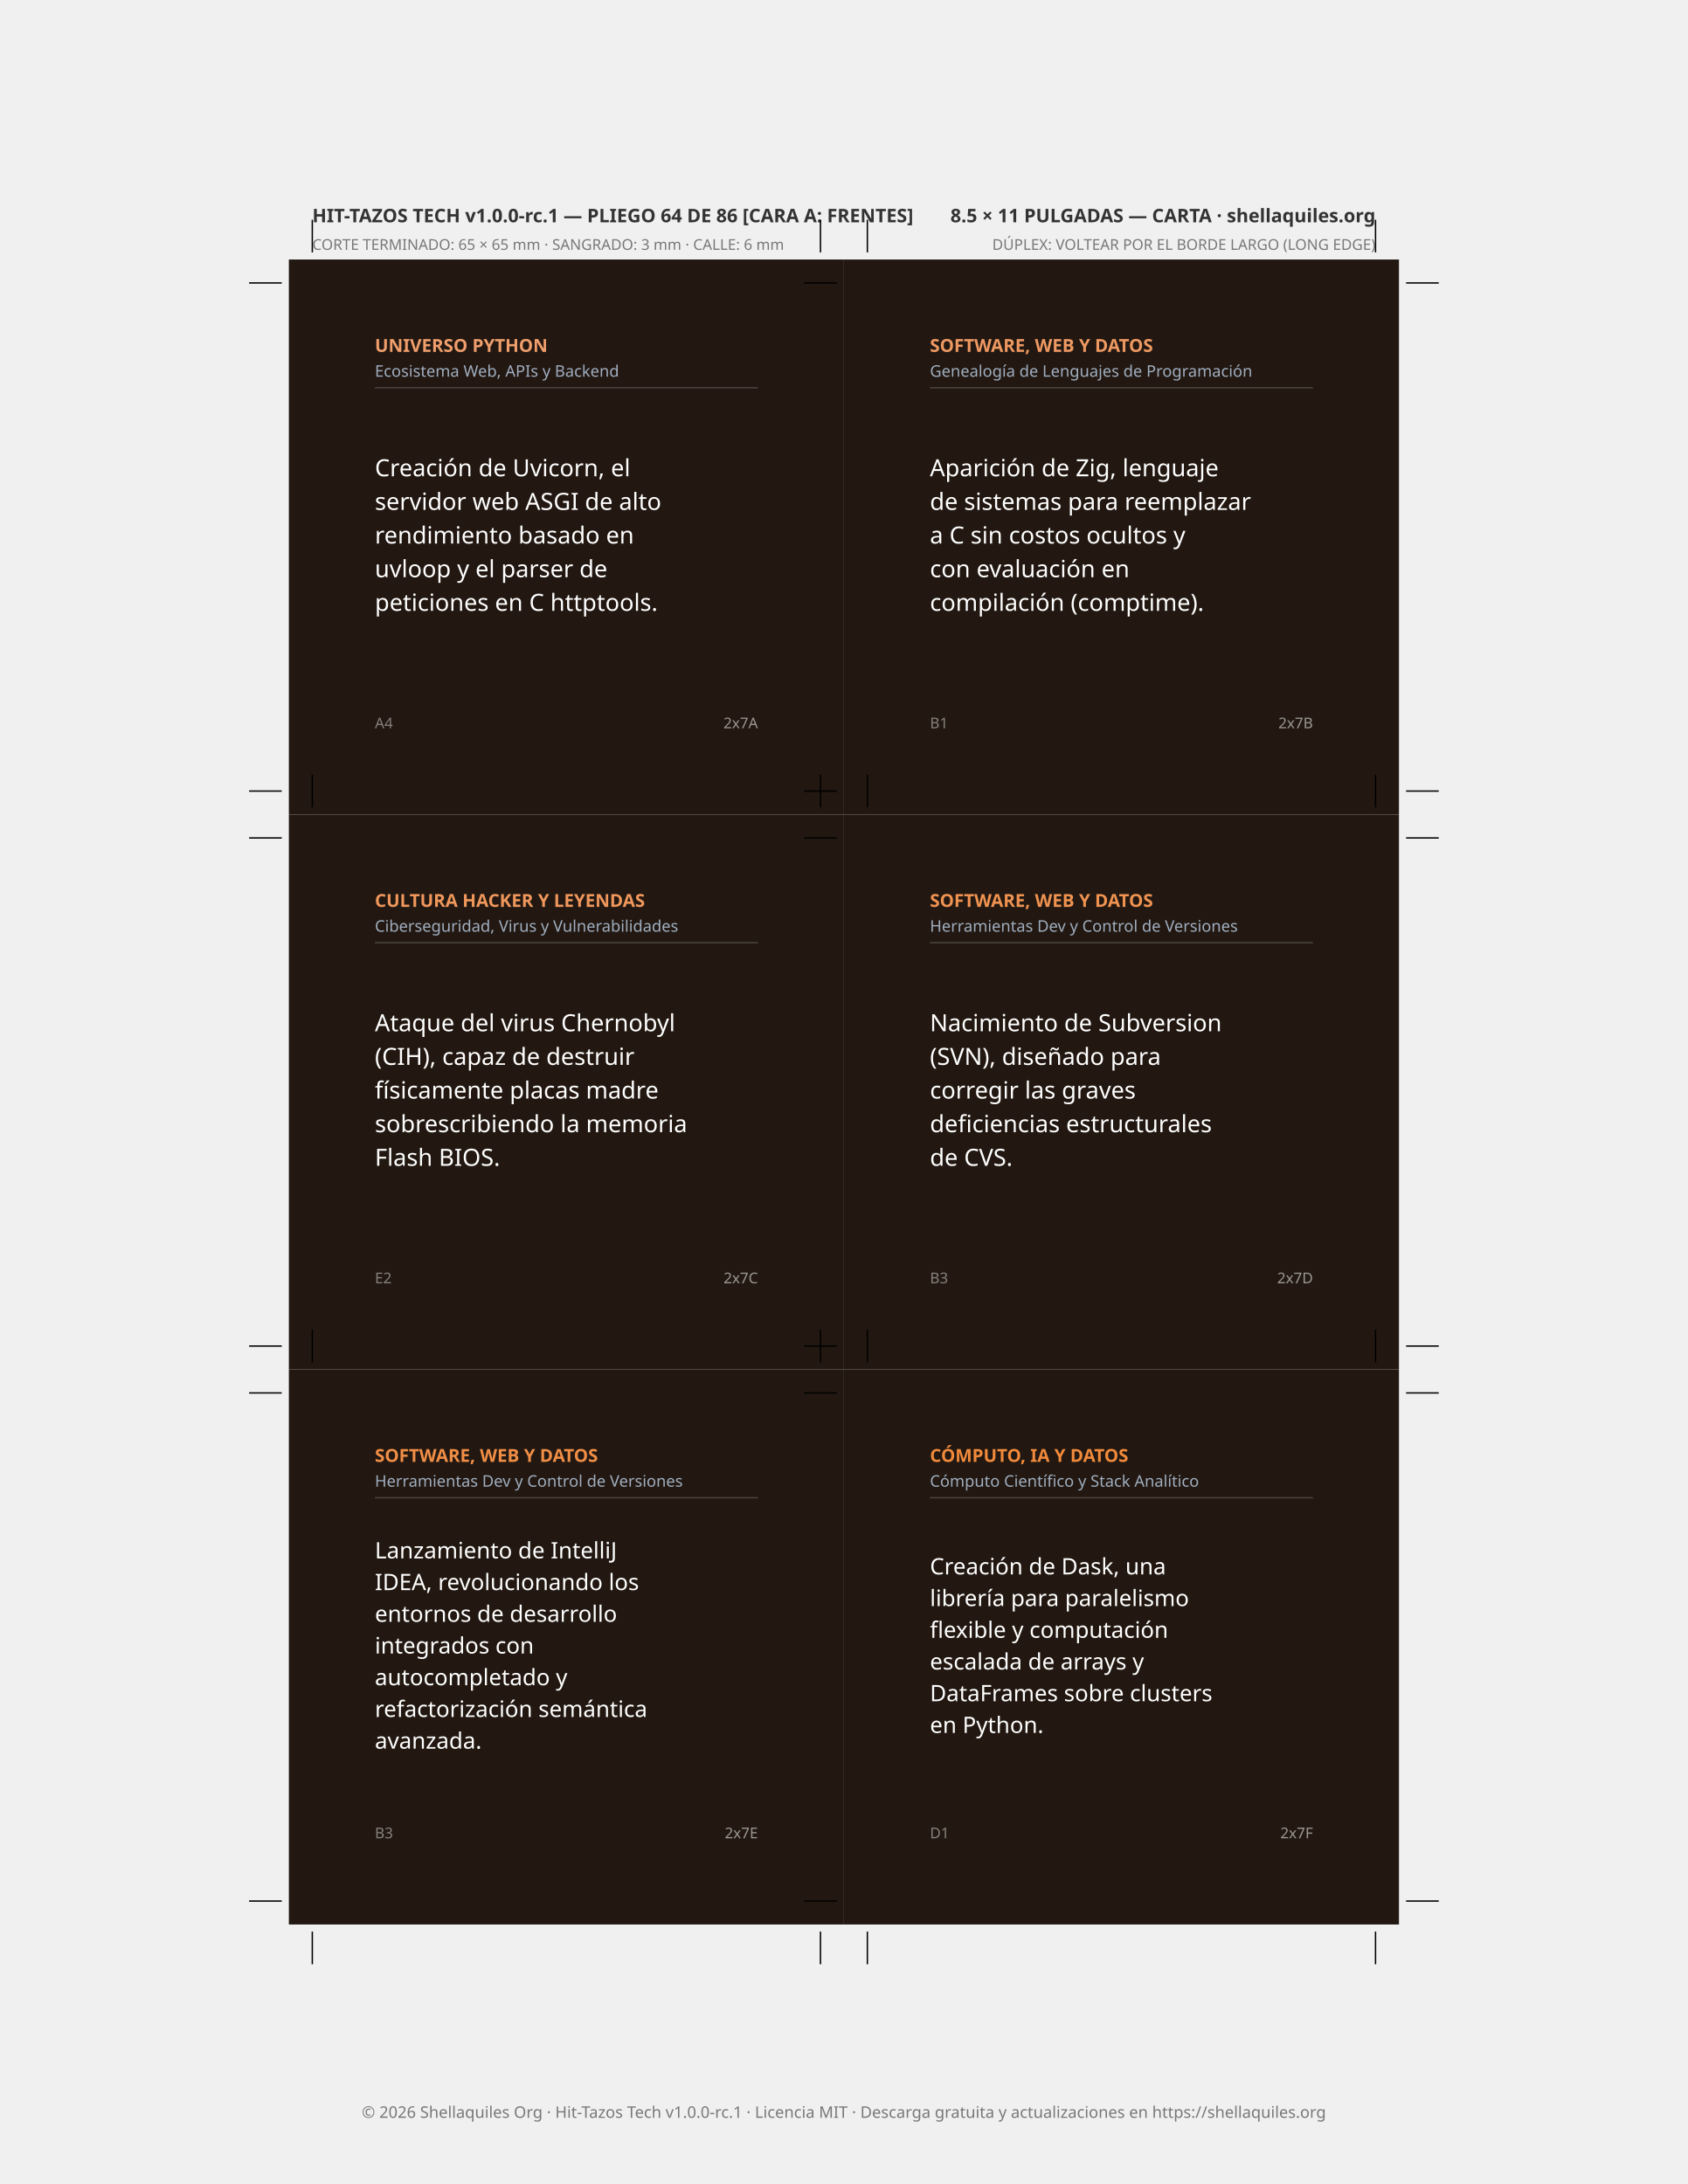
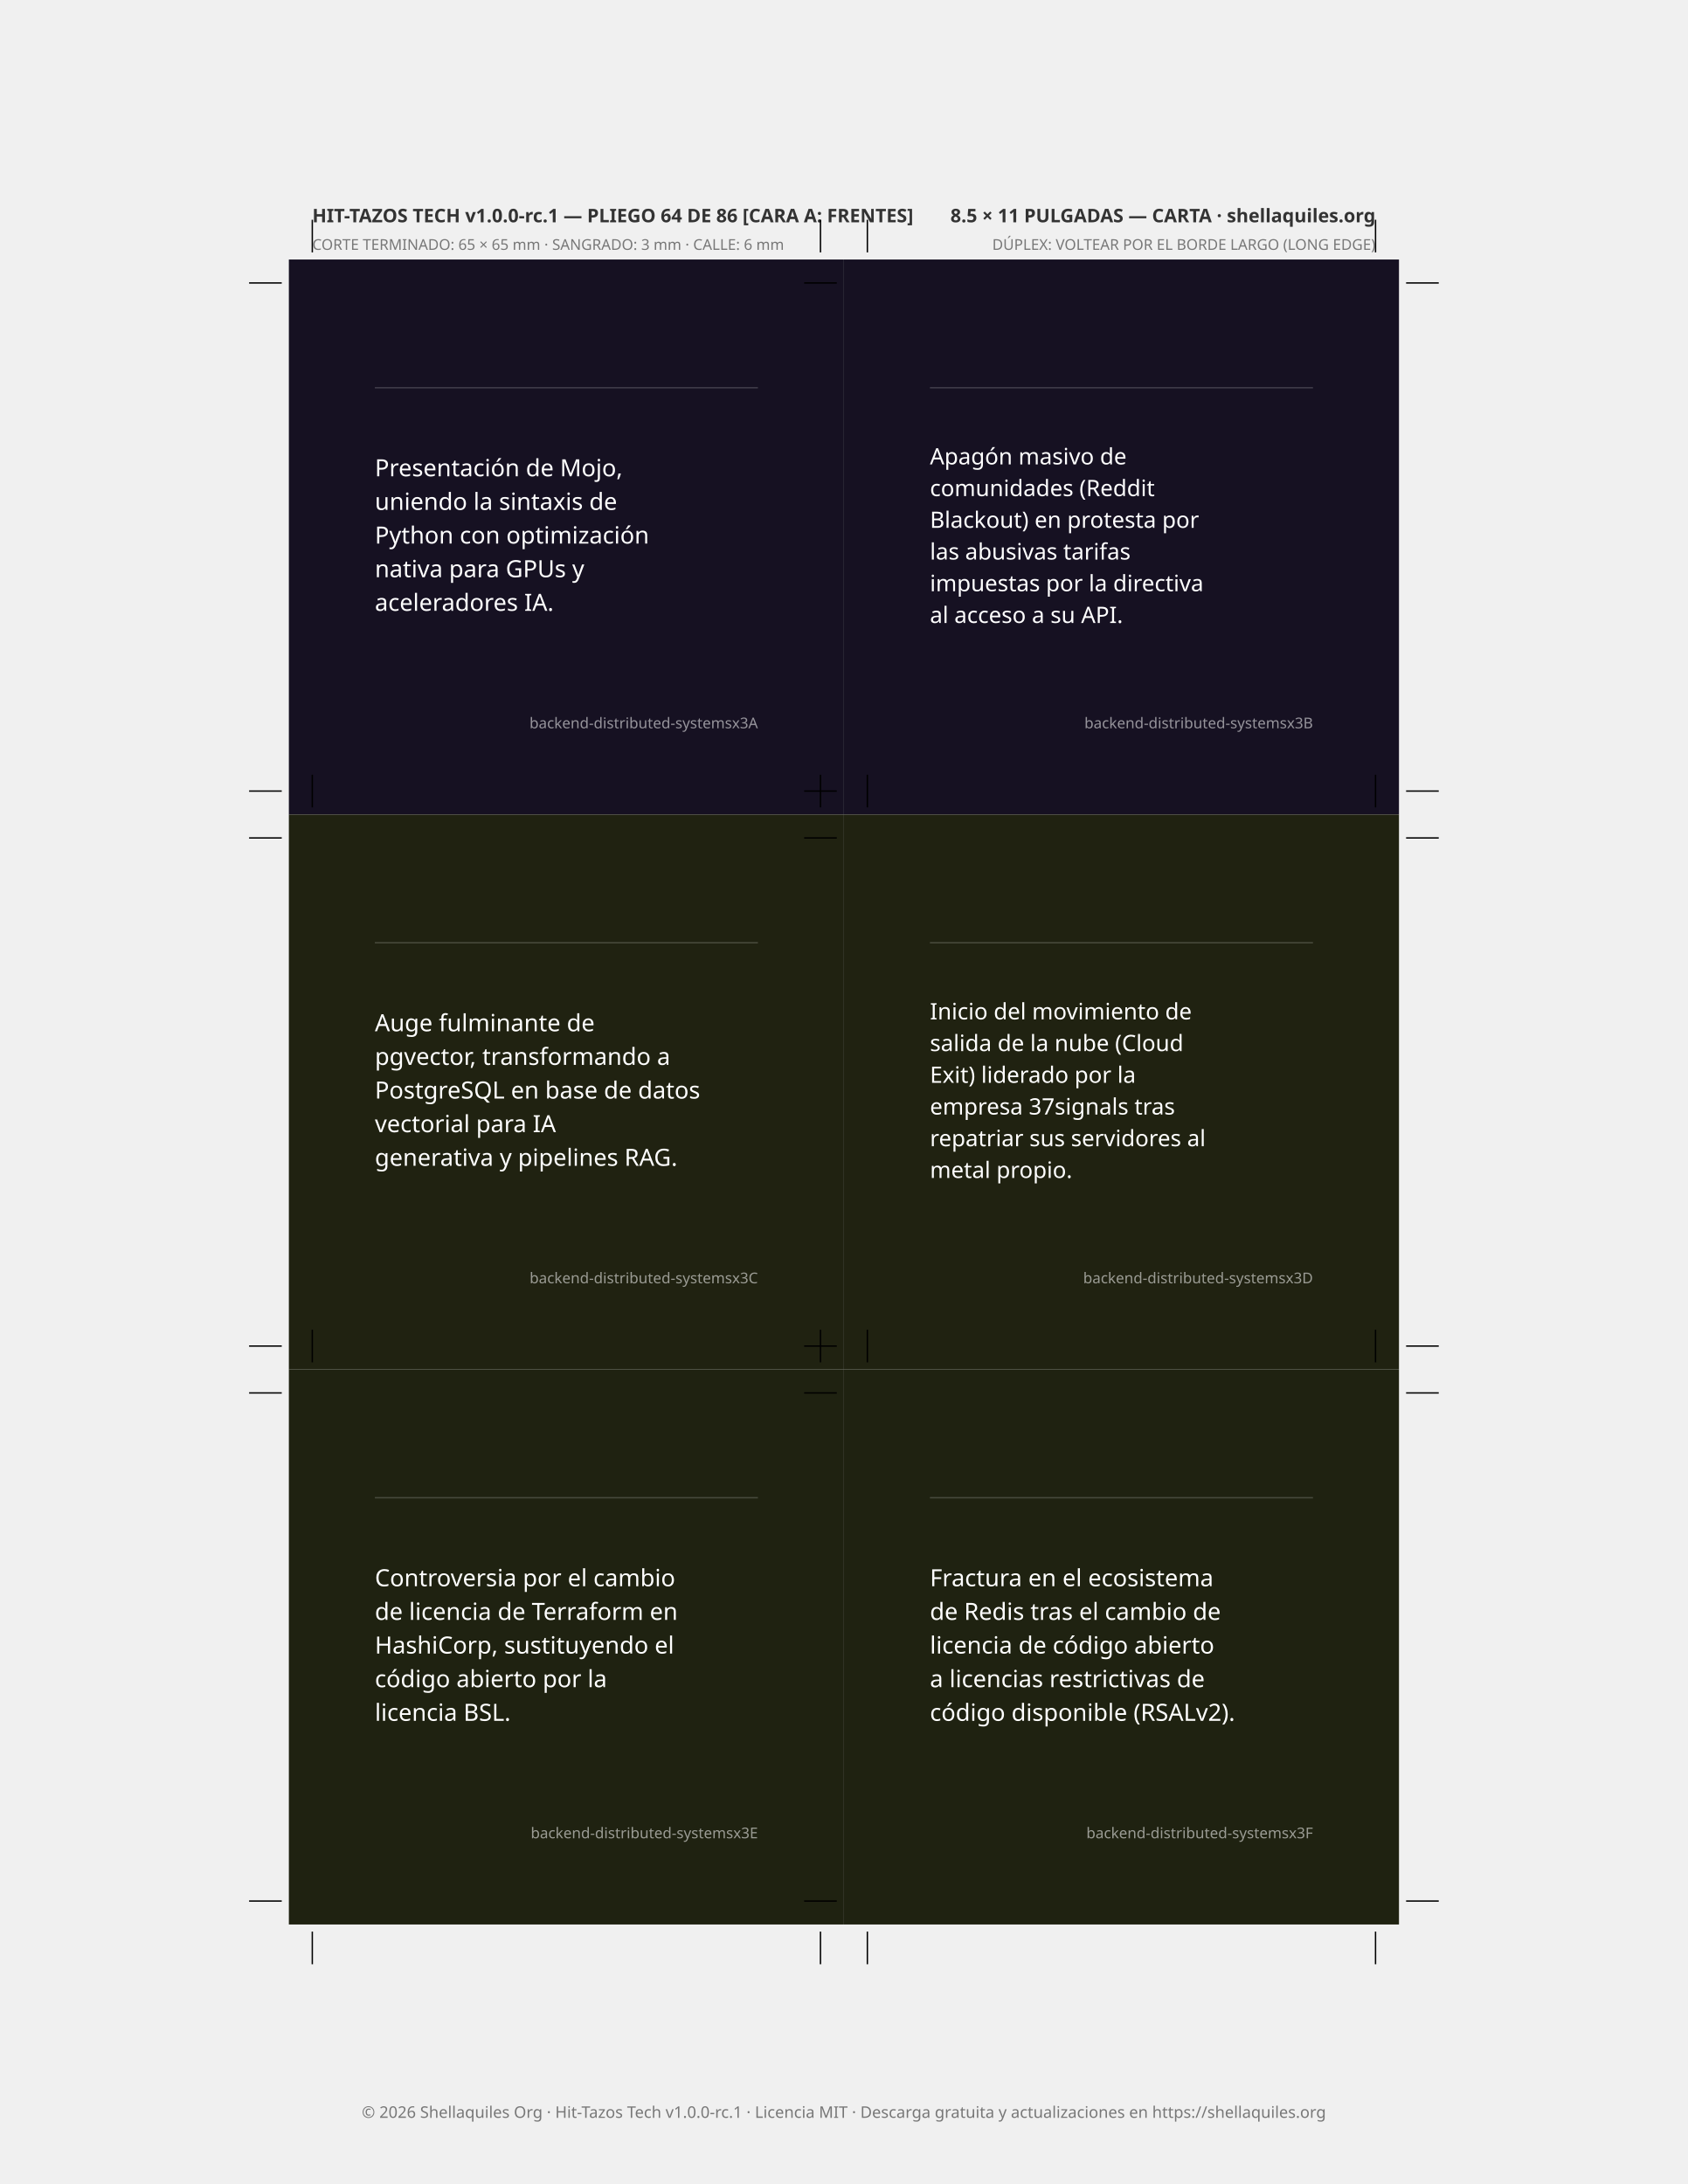
<svg xmlns="http://www.w3.org/2000/svg" width="215.9mm" height="279.4mm" viewBox="0 0 612 792" style="background-color: #ffffff;">
  <g id="encabezado_pliego">
    <text x="113.24" y="80.61" font-family="'Outfit', sans-serif" font-size="6.8" font-weight="700" fill="#333333">HIT-TAZOS TECH v1.0.0-rc.1 — PLIEGO 64 DE 86 [CARA A: FRENTES]</text>
    <text x="498.76" y="80.61" font-family="'Outfit', sans-serif" font-size="6.8" font-weight="700" fill="#333333" text-anchor="end">8.5 × 11 PULGADAS — CARTA · shellaquiles.org</text>
    <text x="113.24" y="90.61" font-family="'Outfit', sans-serif" font-size="5.4" font-weight="500" fill="#777777">CORTE TERMINADO: 65 × 65 mm · SANGRADO: 3 mm · CALLE: 6 mm</text>
    <text x="498.76" y="90.61" font-family="'Outfit', sans-serif" font-size="5.4" font-weight="500" fill="#777777" text-anchor="end">DÚPLEX: VOLTEAR POR EL BORDE LARGO (LONG EDGE)</text>
  </g>
  <g id="tarjetas_frente">
-     <g id="carta_2_7A_frente">
+     <g id="carta_backend-distributed-systems_3A_frente">
      <g stroke="#000000" stroke-width="0.5" stroke-linecap="square">
        <line x1="90.57" y1="102.61" x2="101.91" y2="102.61" />
        <line x1="113.24" y1="79.94" x2="113.24" y2="91.28" />
        <line x1="308.83" y1="102.61" x2="320.17" y2="102.61" />
        <line x1="297.50" y1="79.94" x2="297.50" y2="91.28" />
        <line x1="90.57" y1="286.87" x2="101.91" y2="286.87" />
        <line x1="113.24" y1="298.20" x2="113.24" y2="309.54" />
        <line x1="308.83" y1="286.87" x2="320.17" y2="286.87" />
        <line x1="297.50" y1="298.20" x2="297.50" y2="309.54" />
      </g>
-       <rect x="104.74" y="94.11" width="201.26" height="201.26" fill="#221711" />
+       <rect x="104.74" y="94.11" width="201.26" height="201.26" fill="#161122" />
      <g transform="translate(113.24, 102.61)">
-         <text x="22.68" y="25" font-family="'Outfit', sans-serif" font-size="6.5" font-weight="800" fill="#ef9e6c">UNIVERSO PYTHON</text>
-         <text x="22.68" y="34" font-family="'Outfit', sans-serif" font-size="5.8" font-weight="400" fill="#a0aec0">Ecosistema Web, APIs y Backend</text>
+         <text x="22.68" y="25" font-family="'Outfit', sans-serif" font-size="6.5" font-weight="800" fill="#7a54de" />
+         <text x="22.68" y="34" font-family="'Outfit', sans-serif" font-size="5.8" font-weight="400" fill="#a0aec0" />
        <line x1="22.68" y1="38" x2="161.57" y2="38" stroke="rgba(255,255,255,0.18)" stroke-width="0.5" />
        <text font-family="'Outfit', sans-serif" font-size="8.6" font-weight="400" fill="#ffffff">
-           <tspan x="22.68" y="70.1">Creación de Uvicorn, el</tspan>
-           <tspan x="22.68" y="82.3">servidor web ASGI de alto</tspan>
-           <tspan x="22.68" y="94.5">rendimiento basado en</tspan>
-           <tspan x="22.68" y="106.7">uvloop y el parser de</tspan>
-           <tspan x="22.68" y="118.9">peticiones en C httptools.</tspan>
+           <tspan x="22.68" y="70.1">Presentación de Mojo,</tspan>
+           <tspan x="22.68" y="82.3">uniendo la sintaxis de</tspan>
+           <tspan x="22.68" y="94.5">Python con optimización</tspan>
+           <tspan x="22.68" y="106.7">nativa para GPUs y</tspan>
+           <tspan x="22.68" y="118.9">aceleradores IA.</tspan>
        </text>
-         <text x="22.68" y="161.5" font-family="'Outfit', sans-serif" font-size="5.4" font-weight="500" fill="rgba(255,255,255,0.45)">A4</text>
-         <text x="161.57" y="161.5" font-family="'Space Grotesk', sans-serif" font-size="5.4" font-weight="500" fill="rgba(255,255,255,0.55)" text-anchor="end">2x7A</text>
+         <text x="22.68" y="161.5" font-family="'Outfit', sans-serif" font-size="5.4" font-weight="500" fill="rgba(255,255,255,0.45)" />
+         <text x="161.57" y="161.5" font-family="'Space Grotesk', sans-serif" font-size="5.4" font-weight="500" fill="rgba(255,255,255,0.55)" text-anchor="end">backend-distributed-systemsx3A</text>
      </g>
    </g>
-     <g id="carta_2_7B_frente">
+     <g id="carta_backend-distributed-systems_3B_frente">
      <g stroke="#000000" stroke-width="0.5" stroke-linecap="square">
        <line x1="291.83" y1="102.61" x2="303.17" y2="102.61" />
        <line x1="314.50" y1="79.94" x2="314.50" y2="91.28" />
        <line x1="510.09" y1="102.61" x2="521.43" y2="102.61" />
        <line x1="498.76" y1="79.94" x2="498.76" y2="91.28" />
        <line x1="291.83" y1="286.87" x2="303.17" y2="286.87" />
        <line x1="314.50" y1="298.20" x2="314.50" y2="309.54" />
        <line x1="510.09" y1="286.87" x2="521.43" y2="286.87" />
        <line x1="498.76" y1="298.20" x2="498.76" y2="309.54" />
      </g>
-       <rect x="306.00" y="94.11" width="201.26" height="201.26" fill="#221811" />
+       <rect x="306.00" y="94.11" width="201.26" height="201.26" fill="#161122" />
      <g transform="translate(314.50, 102.61)">
-         <text x="22.68" y="25" font-family="'Outfit', sans-serif" font-size="6.5" font-weight="800" fill="#ef9962">SOFTWARE, WEB Y DATOS</text>
-         <text x="22.68" y="34" font-family="'Outfit', sans-serif" font-size="5.8" font-weight="400" fill="#a0aec0">Genealogía de Lenguajes de Programación</text>
+         <text x="22.68" y="25" font-family="'Outfit', sans-serif" font-size="6.5" font-weight="800" fill="#7649df" />
+         <text x="22.68" y="34" font-family="'Outfit', sans-serif" font-size="5.8" font-weight="400" fill="#a0aec0" />
        <line x1="22.68" y1="38" x2="161.57" y2="38" stroke="rgba(255,255,255,0.18)" stroke-width="0.5" />
-         <text font-family="'Outfit', sans-serif" font-size="8.6" font-weight="400" fill="#ffffff">
-           <tspan x="22.68" y="70.1">Aparición de Zig, lenguaje</tspan>
-           <tspan x="22.68" y="82.3">de sistemas para reemplazar</tspan>
-           <tspan x="22.68" y="94.5">a C sin costos ocultos y</tspan>
-           <tspan x="22.68" y="106.7">con evaluación en</tspan>
-           <tspan x="22.68" y="118.9">compilación (comptime).</tspan>
+         <text font-family="'Outfit', sans-serif" font-size="8.2" font-weight="400" fill="#ffffff">
+           <tspan x="22.68" y="65.8">Apagón masivo de</tspan>
+           <tspan x="22.68" y="77.3">comunidades (Reddit</tspan>
+           <tspan x="22.68" y="88.8">Blackout) en protesta por</tspan>
+           <tspan x="22.68" y="100.3">las abusivas tarifas</tspan>
+           <tspan x="22.68" y="111.8">impuestas por la directiva</tspan>
+           <tspan x="22.68" y="123.3">al acceso a su API.</tspan>
        </text>
-         <text x="22.68" y="161.5" font-family="'Outfit', sans-serif" font-size="5.4" font-weight="500" fill="rgba(255,255,255,0.45)">B1</text>
-         <text x="161.57" y="161.5" font-family="'Space Grotesk', sans-serif" font-size="5.4" font-weight="500" fill="rgba(255,255,255,0.55)" text-anchor="end">2x7B</text>
+         <text x="22.68" y="161.5" font-family="'Outfit', sans-serif" font-size="5.4" font-weight="500" fill="rgba(255,255,255,0.45)" />
+         <text x="161.57" y="161.5" font-family="'Space Grotesk', sans-serif" font-size="5.4" font-weight="500" fill="rgba(255,255,255,0.55)" text-anchor="end">backend-distributed-systemsx3B</text>
      </g>
    </g>
-     <g id="carta_2_7C_frente">
+     <g id="carta_backend-distributed-systems_3C_frente">
      <g stroke="#000000" stroke-width="0.5" stroke-linecap="square">
        <line x1="90.57" y1="303.87" x2="101.91" y2="303.87" />
        <line x1="113.24" y1="281.20" x2="113.24" y2="292.54" />
        <line x1="308.83" y1="303.87" x2="320.17" y2="303.87" />
        <line x1="297.50" y1="281.20" x2="297.50" y2="292.54" />
        <line x1="90.57" y1="488.13" x2="101.91" y2="488.13" />
        <line x1="113.24" y1="499.46" x2="113.24" y2="510.80" />
        <line x1="308.83" y1="488.13" x2="320.17" y2="488.13" />
        <line x1="297.50" y1="499.46" x2="297.50" y2="510.80" />
      </g>
-       <rect x="104.74" y="295.37" width="201.26" height="201.26" fill="#221811" />
+       <rect x="104.74" y="295.37" width="201.26" height="201.26" fill="#202211" />
      <g transform="translate(113.24, 303.87)">
-         <text x="22.68" y="25" font-family="'Outfit', sans-serif" font-size="6.5" font-weight="800" fill="#f0975c">CULTURA HACKER Y LEYENDAS</text>
-         <text x="22.68" y="34" font-family="'Outfit', sans-serif" font-size="5.8" font-weight="400" fill="#a0aec0">Ciberseguridad, Virus y Vulnerabilidades</text>
+         <text x="22.68" y="25" font-family="'Outfit', sans-serif" font-size="6.5" font-weight="800" fill="#ddeb84" />
+         <text x="22.68" y="34" font-family="'Outfit', sans-serif" font-size="5.8" font-weight="400" fill="#a0aec0" />
        <line x1="22.68" y1="38" x2="161.57" y2="38" stroke="rgba(255,255,255,0.18)" stroke-width="0.5" />
        <text font-family="'Outfit', sans-serif" font-size="8.6" font-weight="400" fill="#ffffff">
-           <tspan x="22.68" y="70.1">Ataque del virus Chernobyl</tspan>
-           <tspan x="22.68" y="82.3">(CIH), capaz de destruir</tspan>
-           <tspan x="22.68" y="94.5">físicamente placas madre</tspan>
-           <tspan x="22.68" y="106.7">sobrescribiendo la memoria</tspan>
-           <tspan x="22.68" y="118.9">Flash BIOS.</tspan>
+           <tspan x="22.68" y="70.1">Auge fulminante de</tspan>
+           <tspan x="22.68" y="82.3">pgvector, transformando a</tspan>
+           <tspan x="22.68" y="94.5">PostgreSQL en base de datos</tspan>
+           <tspan x="22.68" y="106.7">vectorial para IA</tspan>
+           <tspan x="22.68" y="118.9">generativa y pipelines RAG.</tspan>
        </text>
-         <text x="22.68" y="161.5" font-family="'Outfit', sans-serif" font-size="5.4" font-weight="500" fill="rgba(255,255,255,0.45)">E2</text>
-         <text x="161.57" y="161.5" font-family="'Space Grotesk', sans-serif" font-size="5.4" font-weight="500" fill="rgba(255,255,255,0.55)" text-anchor="end">2x7C</text>
+         <text x="22.68" y="161.5" font-family="'Outfit', sans-serif" font-size="5.4" font-weight="500" fill="rgba(255,255,255,0.45)" />
+         <text x="161.57" y="161.5" font-family="'Space Grotesk', sans-serif" font-size="5.4" font-weight="500" fill="rgba(255,255,255,0.55)" text-anchor="end">backend-distributed-systemsx3C</text>
      </g>
    </g>
-     <g id="carta_2_7D_frente">
+     <g id="carta_backend-distributed-systems_3D_frente">
      <g stroke="#000000" stroke-width="0.5" stroke-linecap="square">
        <line x1="291.83" y1="303.87" x2="303.17" y2="303.87" />
        <line x1="314.50" y1="281.20" x2="314.50" y2="292.54" />
        <line x1="510.09" y1="303.87" x2="521.43" y2="303.87" />
        <line x1="498.76" y1="281.20" x2="498.76" y2="292.54" />
        <line x1="291.83" y1="488.13" x2="303.17" y2="488.13" />
        <line x1="314.50" y1="499.46" x2="314.50" y2="510.80" />
        <line x1="510.09" y1="488.13" x2="521.43" y2="488.13" />
        <line x1="498.76" y1="499.46" x2="498.76" y2="510.80" />
      </g>
-       <rect x="306.00" y="295.37" width="201.26" height="201.26" fill="#221811" />
+       <rect x="306.00" y="295.37" width="201.26" height="201.26" fill="#202211" />
      <g transform="translate(314.50, 303.87)">
-         <text x="22.68" y="25" font-family="'Outfit', sans-serif" font-size="6.5" font-weight="800" fill="#f09351">SOFTWARE, WEB Y DATOS</text>
-         <text x="22.68" y="34" font-family="'Outfit', sans-serif" font-size="5.8" font-weight="400" fill="#a0aec0">Herramientas Dev y Control de Versiones</text>
+         <text x="22.68" y="25" font-family="'Outfit', sans-serif" font-size="6.5" font-weight="800" fill="#d8ea7b" />
+         <text x="22.68" y="34" font-family="'Outfit', sans-serif" font-size="5.8" font-weight="400" fill="#a0aec0" />
        <line x1="22.68" y1="38" x2="161.57" y2="38" stroke="rgba(255,255,255,0.18)" stroke-width="0.5" />
-         <text font-family="'Outfit', sans-serif" font-size="8.6" font-weight="400" fill="#ffffff">
-           <tspan x="22.68" y="70.1">Nacimiento de Subversion</tspan>
-           <tspan x="22.68" y="82.3">(SVN), diseñado para</tspan>
-           <tspan x="22.68" y="94.5">corregir las graves</tspan>
-           <tspan x="22.68" y="106.7">deficiencias estructurales</tspan>
-           <tspan x="22.68" y="118.9">de CVS.</tspan>
+         <text font-family="'Outfit', sans-serif" font-size="8.2" font-weight="400" fill="#ffffff">
+           <tspan x="22.68" y="65.8">Inicio del movimiento de</tspan>
+           <tspan x="22.68" y="77.3">salida de la nube (Cloud</tspan>
+           <tspan x="22.68" y="88.8">Exit) liderado por la</tspan>
+           <tspan x="22.68" y="100.3">empresa 37signals tras</tspan>
+           <tspan x="22.68" y="111.8">repatriar sus servidores al</tspan>
+           <tspan x="22.68" y="123.3">metal propio.</tspan>
        </text>
-         <text x="22.68" y="161.5" font-family="'Outfit', sans-serif" font-size="5.4" font-weight="500" fill="rgba(255,255,255,0.45)">B3</text>
-         <text x="161.57" y="161.5" font-family="'Space Grotesk', sans-serif" font-size="5.4" font-weight="500" fill="rgba(255,255,255,0.55)" text-anchor="end">2x7D</text>
+         <text x="22.68" y="161.5" font-family="'Outfit', sans-serif" font-size="5.4" font-weight="500" fill="rgba(255,255,255,0.45)" />
+         <text x="161.57" y="161.5" font-family="'Space Grotesk', sans-serif" font-size="5.4" font-weight="500" fill="rgba(255,255,255,0.55)" text-anchor="end">backend-distributed-systemsx3D</text>
      </g>
    </g>
-     <g id="carta_2_7E_frente">
+     <g id="carta_backend-distributed-systems_3E_frente">
      <g stroke="#000000" stroke-width="0.5" stroke-linecap="square">
        <line x1="90.57" y1="505.13" x2="101.91" y2="505.13" />
        <line x1="113.24" y1="482.46" x2="113.24" y2="493.80" />
        <line x1="308.83" y1="505.13" x2="320.17" y2="505.13" />
        <line x1="297.50" y1="482.46" x2="297.50" y2="493.80" />
        <line x1="90.57" y1="689.39" x2="101.91" y2="689.39" />
        <line x1="113.24" y1="700.72" x2="113.24" y2="712.06" />
        <line x1="308.83" y1="689.39" x2="320.17" y2="689.39" />
        <line x1="297.50" y1="700.72" x2="297.50" y2="712.06" />
      </g>
-       <rect x="104.74" y="496.63" width="201.26" height="201.26" fill="#221811" />
+       <rect x="104.74" y="496.63" width="201.26" height="201.26" fill="#1f2211" />
      <g transform="translate(113.24, 505.13)">
-         <text x="22.68" y="25" font-family="'Outfit', sans-serif" font-size="6.5" font-weight="800" fill="#f18e46">SOFTWARE, WEB Y DATOS</text>
-         <text x="22.68" y="34" font-family="'Outfit', sans-serif" font-size="5.8" font-weight="400" fill="#a0aec0">Herramientas Dev y Control de Versiones</text>
+         <text x="22.68" y="25" font-family="'Outfit', sans-serif" font-size="6.5" font-weight="800" fill="#d4eb70" />
+         <text x="22.68" y="34" font-family="'Outfit', sans-serif" font-size="5.8" font-weight="400" fill="#a0aec0" />
        <line x1="22.68" y1="38" x2="161.57" y2="38" stroke="rgba(255,255,255,0.18)" stroke-width="0.5" />
-         <text font-family="'Outfit', sans-serif" font-size="8.2" font-weight="400" fill="#ffffff">
-           <tspan x="22.68" y="60.0">Lanzamiento de IntelliJ</tspan>
-           <tspan x="22.68" y="71.5">IDEA, revolucionando los</tspan>
-           <tspan x="22.68" y="83.0">entornos de desarrollo</tspan>
-           <tspan x="22.68" y="94.5">integrados con</tspan>
-           <tspan x="22.68" y="106.0">autocompletado y</tspan>
-           <tspan x="22.68" y="117.5">refactorización semántica</tspan>
-           <tspan x="22.68" y="129.0">avanzada.</tspan>
+         <text font-family="'Outfit', sans-serif" font-size="8.6" font-weight="400" fill="#ffffff">
+           <tspan x="22.68" y="70.1">Controversia por el cambio</tspan>
+           <tspan x="22.68" y="82.3">de licencia de Terraform en</tspan>
+           <tspan x="22.68" y="94.5">HashiCorp, sustituyendo el</tspan>
+           <tspan x="22.68" y="106.7">código abierto por la</tspan>
+           <tspan x="22.68" y="118.9">licencia BSL.</tspan>
        </text>
-         <text x="22.68" y="161.5" font-family="'Outfit', sans-serif" font-size="5.4" font-weight="500" fill="rgba(255,255,255,0.45)">B3</text>
-         <text x="161.57" y="161.5" font-family="'Space Grotesk', sans-serif" font-size="5.4" font-weight="500" fill="rgba(255,255,255,0.55)" text-anchor="end">2x7E</text>
+         <text x="22.68" y="161.5" font-family="'Outfit', sans-serif" font-size="5.4" font-weight="500" fill="rgba(255,255,255,0.45)" />
+         <text x="161.57" y="161.5" font-family="'Space Grotesk', sans-serif" font-size="5.4" font-weight="500" fill="rgba(255,255,255,0.55)" text-anchor="end">backend-distributed-systemsx3E</text>
      </g>
    </g>
-     <g id="carta_2_7F_frente">
+     <g id="carta_backend-distributed-systems_3F_frente">
      <g stroke="#000000" stroke-width="0.5" stroke-linecap="square">
        <line x1="291.83" y1="505.13" x2="303.17" y2="505.13" />
        <line x1="314.50" y1="482.46" x2="314.50" y2="493.80" />
        <line x1="510.09" y1="505.13" x2="521.43" y2="505.13" />
        <line x1="498.76" y1="482.46" x2="498.76" y2="493.80" />
        <line x1="291.83" y1="689.39" x2="303.17" y2="689.39" />
        <line x1="314.50" y1="700.72" x2="314.50" y2="712.06" />
        <line x1="510.09" y1="689.39" x2="521.43" y2="689.39" />
        <line x1="498.76" y1="700.72" x2="498.76" y2="712.06" />
      </g>
-       <rect x="306.00" y="496.63" width="201.26" height="201.26" fill="#221811" />
+       <rect x="306.00" y="496.63" width="201.26" height="201.26" fill="#1f2211" />
      <g transform="translate(314.50, 505.13)">
-         <text x="22.68" y="25" font-family="'Outfit', sans-serif" font-size="6.5" font-weight="800" fill="#f18a3b">CÓMPUTO, IA Y DATOS</text>
-         <text x="22.68" y="34" font-family="'Outfit', sans-serif" font-size="5.8" font-weight="400" fill="#a0aec0">Cómputo Científico y Stack Analítico</text>
+         <text x="22.68" y="25" font-family="'Outfit', sans-serif" font-size="6.5" font-weight="800" fill="#d0eb6b" />
+         <text x="22.68" y="34" font-family="'Outfit', sans-serif" font-size="5.8" font-weight="400" fill="#a0aec0" />
        <line x1="22.68" y1="38" x2="161.57" y2="38" stroke="rgba(255,255,255,0.18)" stroke-width="0.5" />
-         <text font-family="'Outfit', sans-serif" font-size="8.2" font-weight="400" fill="#ffffff">
-           <tspan x="22.68" y="65.8">Creación de Dask, una</tspan>
-           <tspan x="22.68" y="77.3">librería para paralelismo</tspan>
-           <tspan x="22.68" y="88.8">flexible y computación</tspan>
-           <tspan x="22.68" y="100.3">escalada de arrays y</tspan>
-           <tspan x="22.68" y="111.8">DataFrames sobre clusters</tspan>
-           <tspan x="22.68" y="123.3">en Python.</tspan>
+         <text font-family="'Outfit', sans-serif" font-size="8.6" font-weight="400" fill="#ffffff">
+           <tspan x="22.68" y="70.1">Fractura en el ecosistema</tspan>
+           <tspan x="22.68" y="82.3">de Redis tras el cambio de</tspan>
+           <tspan x="22.68" y="94.5">licencia de código abierto</tspan>
+           <tspan x="22.68" y="106.7">a licencias restrictivas de</tspan>
+           <tspan x="22.68" y="118.9">código disponible (RSALv2).</tspan>
        </text>
-         <text x="22.68" y="161.5" font-family="'Outfit', sans-serif" font-size="5.4" font-weight="500" fill="rgba(255,255,255,0.45)">D1</text>
-         <text x="161.57" y="161.5" font-family="'Space Grotesk', sans-serif" font-size="5.4" font-weight="500" fill="rgba(255,255,255,0.55)" text-anchor="end">2x7F</text>
+         <text x="22.68" y="161.5" font-family="'Outfit', sans-serif" font-size="5.4" font-weight="500" fill="rgba(255,255,255,0.45)" />
+         <text x="161.57" y="161.5" font-family="'Space Grotesk', sans-serif" font-size="5.4" font-weight="500" fill="rgba(255,255,255,0.55)" text-anchor="end">backend-distributed-systemsx3F</text>
      </g>
    </g>
  </g>
  <g id="pie_pliego">
    <text x="306.00" y="768.00" font-family="'Outfit', sans-serif" font-size="5.8" font-weight="500" fill="#777777" text-anchor="middle">© 2026 Shellaquiles Org · Hit-Tazos Tech v1.0.0-rc.1 · Licencia MIT · Descarga gratuita y actualizaciones en https://shellaquiles.org</text>
  </g>
</svg>
